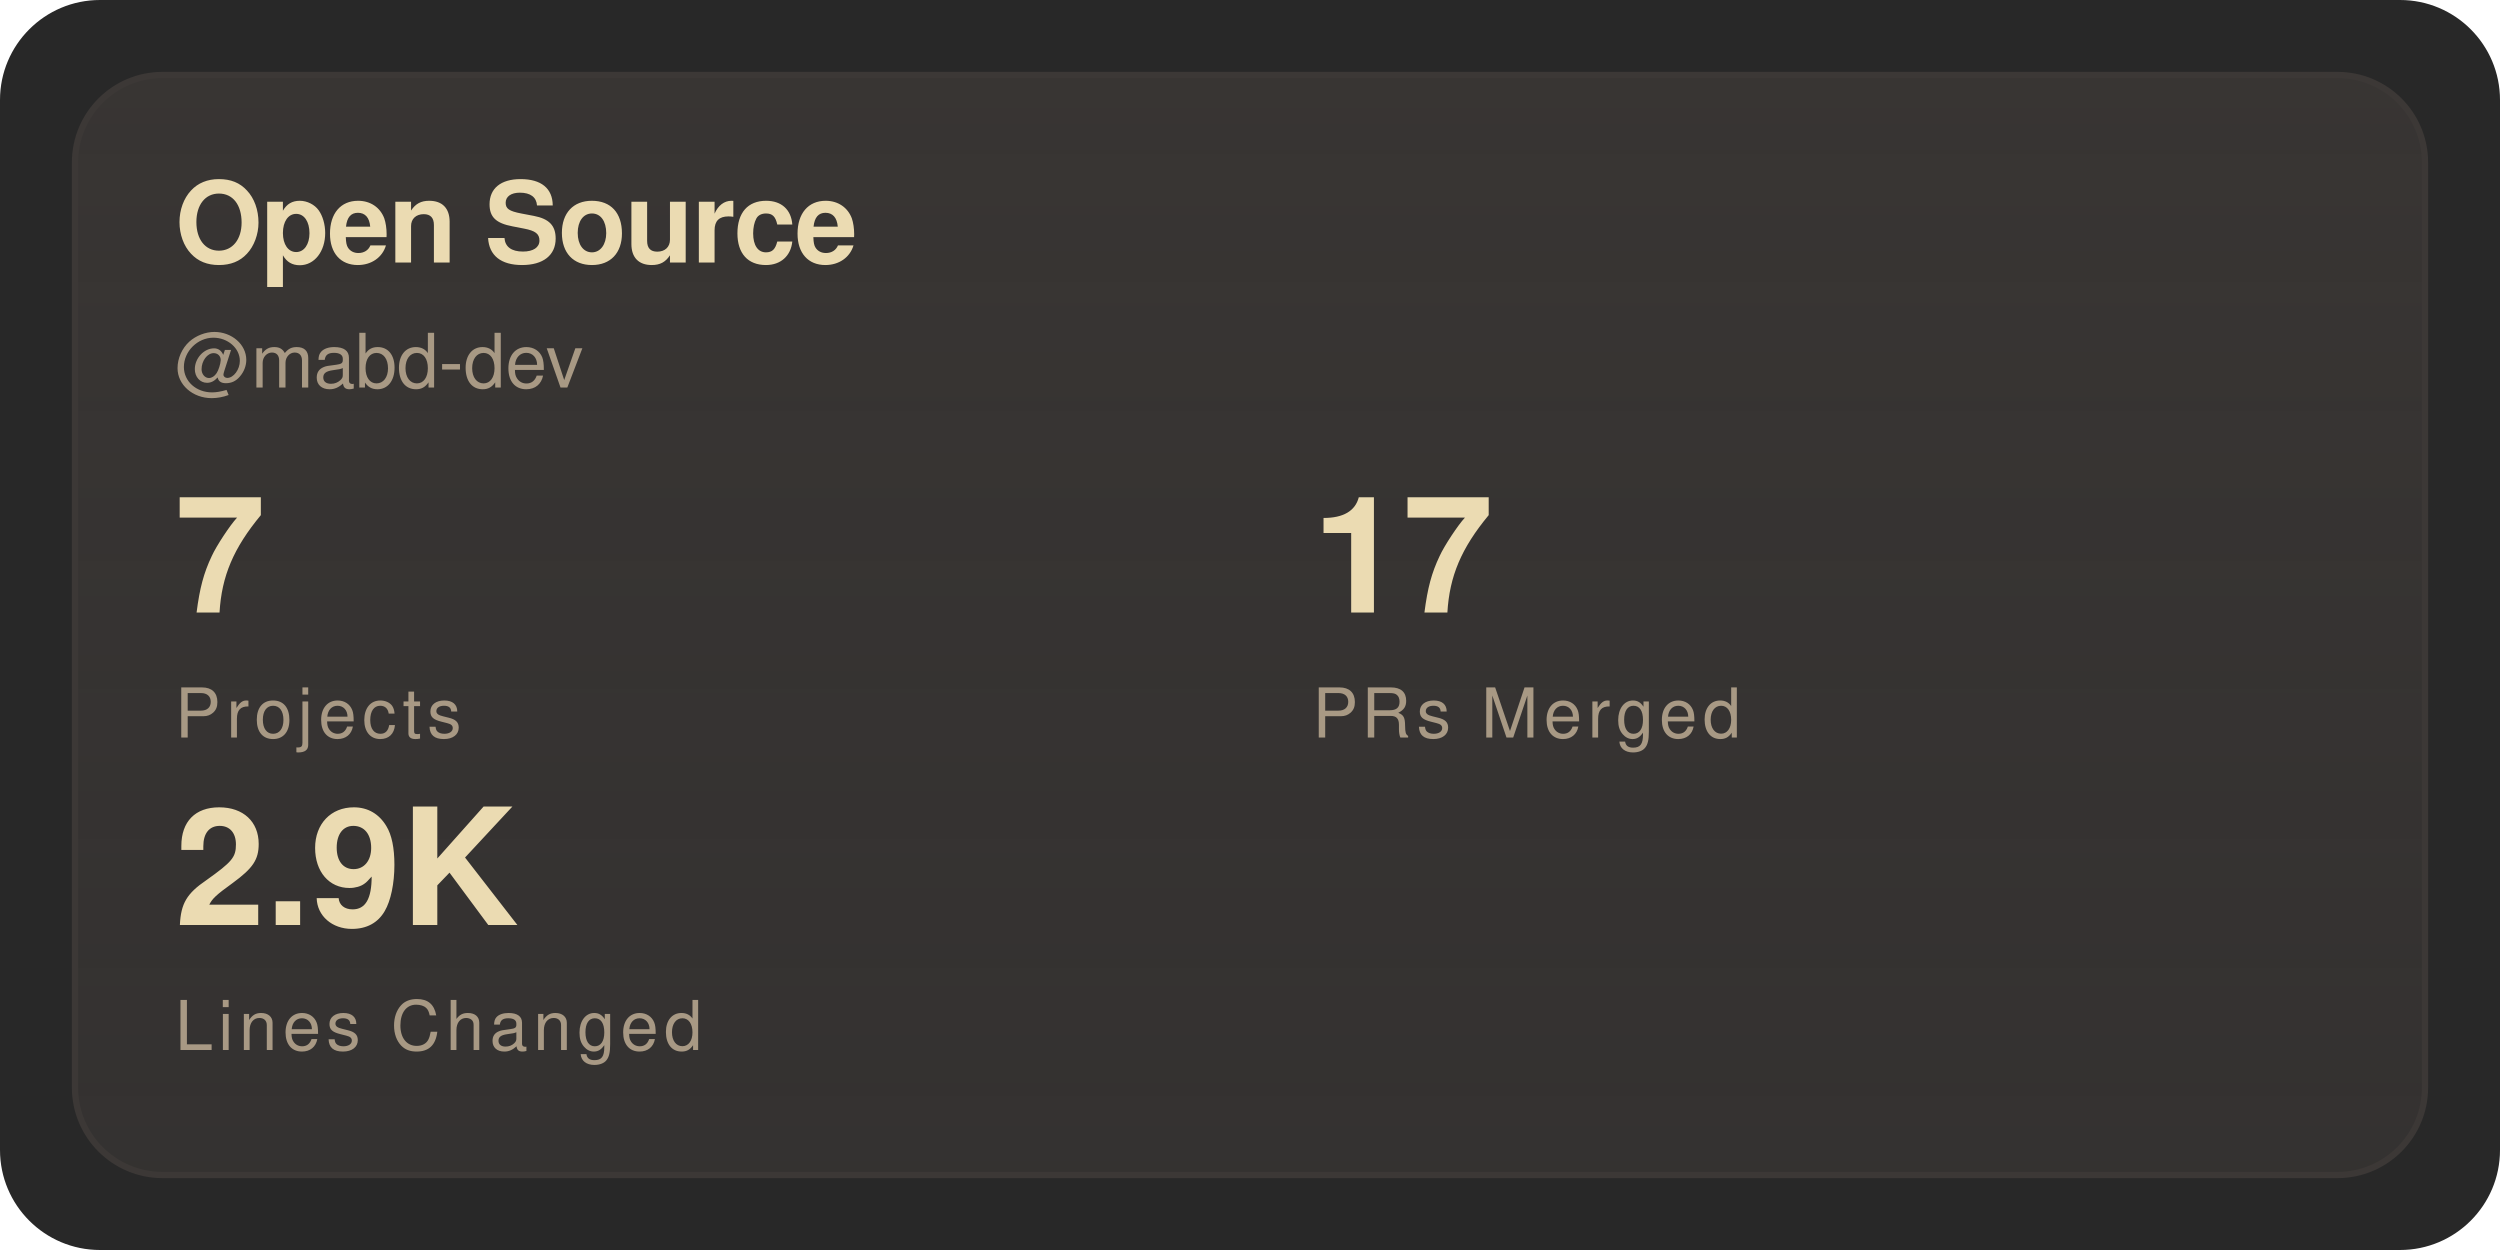
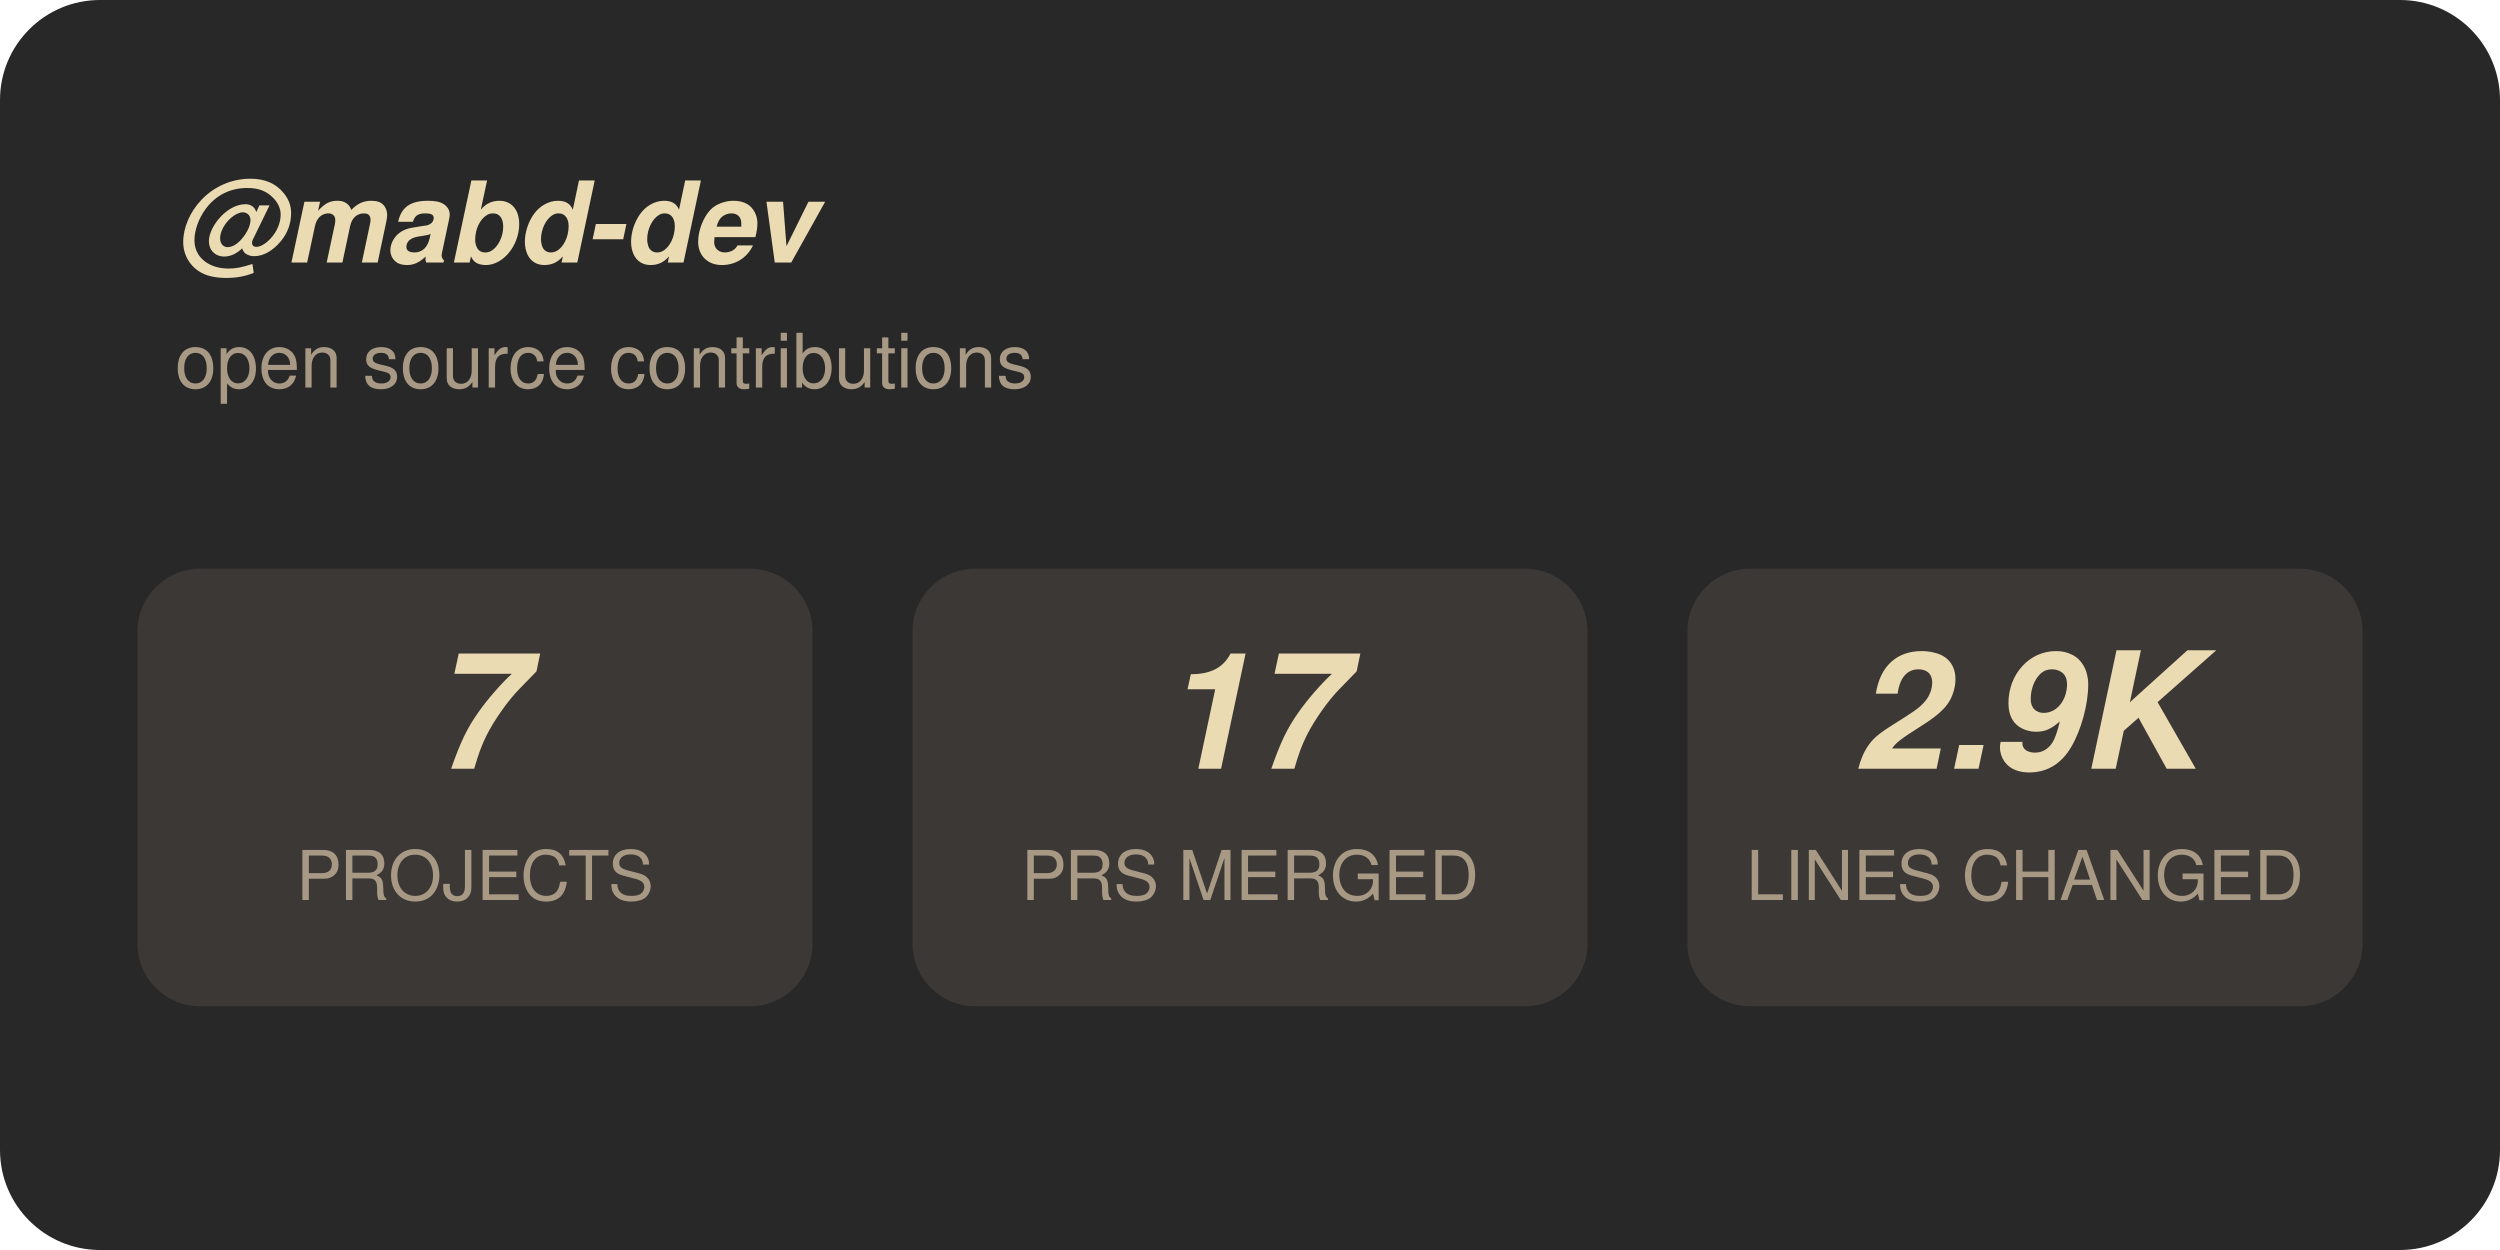
<svg xmlns="http://www.w3.org/2000/svg" width="400" height="200" viewBox="0 0 400 200" role="img" aria-label="Open Source Contribution Summary">
  <defs>
    <style>
      text {
        font-family: system-ui, -apple-system, BlinkMacSystemFont,
                     "Segoe UI", Helvetica, Arial, sans-serif;
      }
- 
      .bg {
        fill: #282828;
      }
- 
      .card {
-         fill: url(#cardGradient);
-         stroke: #3c3836;
-         stroke-width: 1;
-         rx: 14;
+         fill: #3c3836;
      }
- 
-       .title {
+       .username {
        font-size: 18px;
-         font-weight: 800;
+         font-style: italic;
+         font-weight: 700;
        fill: #ebdbb2;
-         letter-spacing: -0.3px;
      }
- 
      .subtitle {
        font-size: 12px;
        fill: #a89984;
      }
- 
-       .label {
+       .stat-value {
+         font-size: 26px;
+         font-style: italic;
+         font-weight: 700;
+         fill: #ebdbb2;
+       }
+       .stat-label {
        font-size: 11px;
-         text-transform: uppercase;
-         letter-spacing: 0.08em;
        fill: #a89984;
      }
- 
-       .value {
-         font-size: 26px;
-         font-weight: 800;
-         fill: #ebdbb2;
-       }
    </style>
-     <linearGradient id="cardGradient" x1="0" y1="0" x2="0" y2="1">
-       <stop offset="0%" stop-color="#3c3836" stop-opacity="0.8" />
-       <stop offset="100%" stop-color="#3c3836" stop-opacity="0.6" />
-     </linearGradient>
  </defs>
-   <rect class="bg" x="0" y="0" width="400" height="200" rx="16" />
-   <rect class="card" x="12" y="12" width="376" height="176" />
-   <text class="title" x="28" y="42">Open Source</text>
-   <text class="subtitle" x="28" y="62">@mabd-dev</text>
-   <g transform="translate(28, 98)">
-     <text class="value">7</text>
-     <text class="label" y="20">Projects</text>
-   </g>
-   <g transform="translate(210, 98)">
-     <text class="value">17</text>
-     <text class="label" y="20">PRs Merged</text>
-   </g>
-   <g transform="translate(28, 148)">
-     <text class="value">2.9K</text>
-     <text class="label" y="20">Lines Changed</text>
-   </g>
+   <rect class="bg" width="400" height="200" rx="16" />
+   <text class="username" x="28" y="42">@mabd-dev</text>
+   <text class="subtitle" x="28" y="62">open source contributions</text>
+   <rect class="card" x="22" y="91" width="108" height="70" rx="10" />
+   <rect class="card" x="146" y="91" width="108" height="70" rx="10" />
+   <rect class="card" x="270" y="91" width="108" height="70" rx="10" />
+   <text class="stat-value" x="76" y="123" text-anchor="middle">7</text>
+   <text class="stat-label" x="76" y="144" text-anchor="middle">PROJECTS</text>
+   <text class="stat-value" x="200" y="123" text-anchor="middle">17</text>
+   <text class="stat-label" x="200" y="144" text-anchor="middle">PRS MERGED</text>
+   <text class="stat-value" x="324" y="123" text-anchor="middle">2.9K</text>
+   <text class="stat-label" x="324" y="144" text-anchor="middle">LINES CHANGED</text>
</svg>
